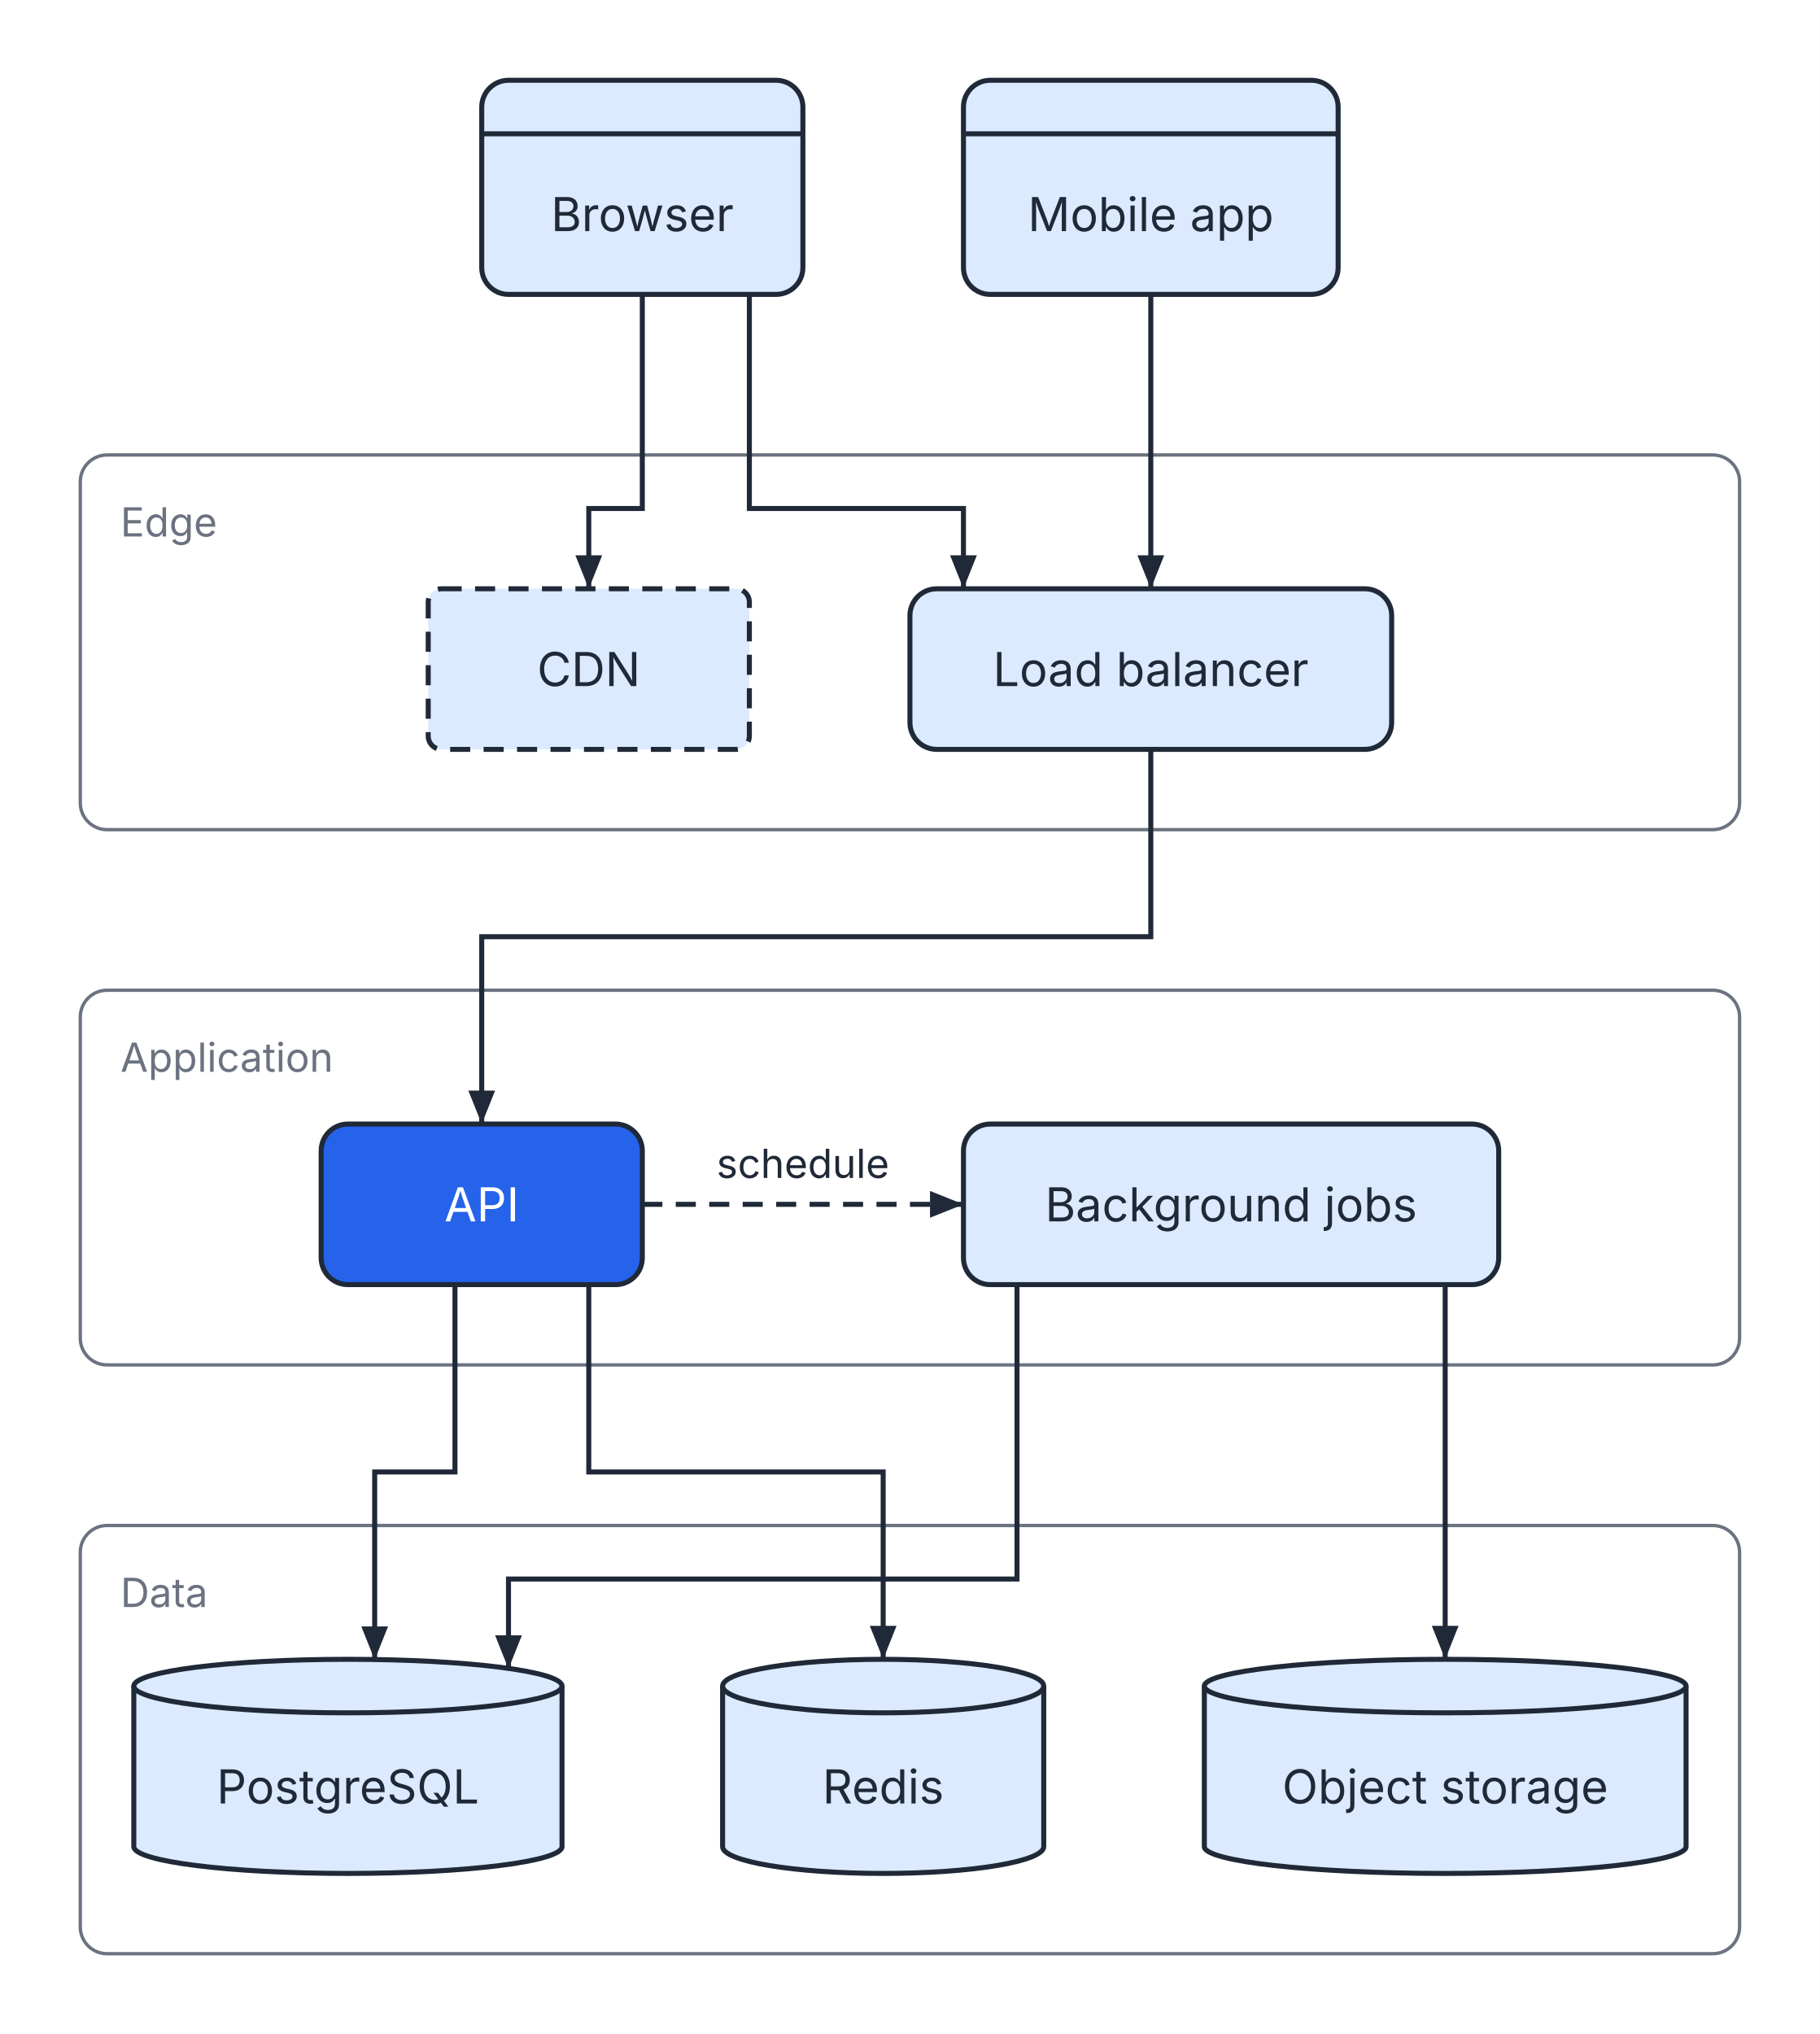
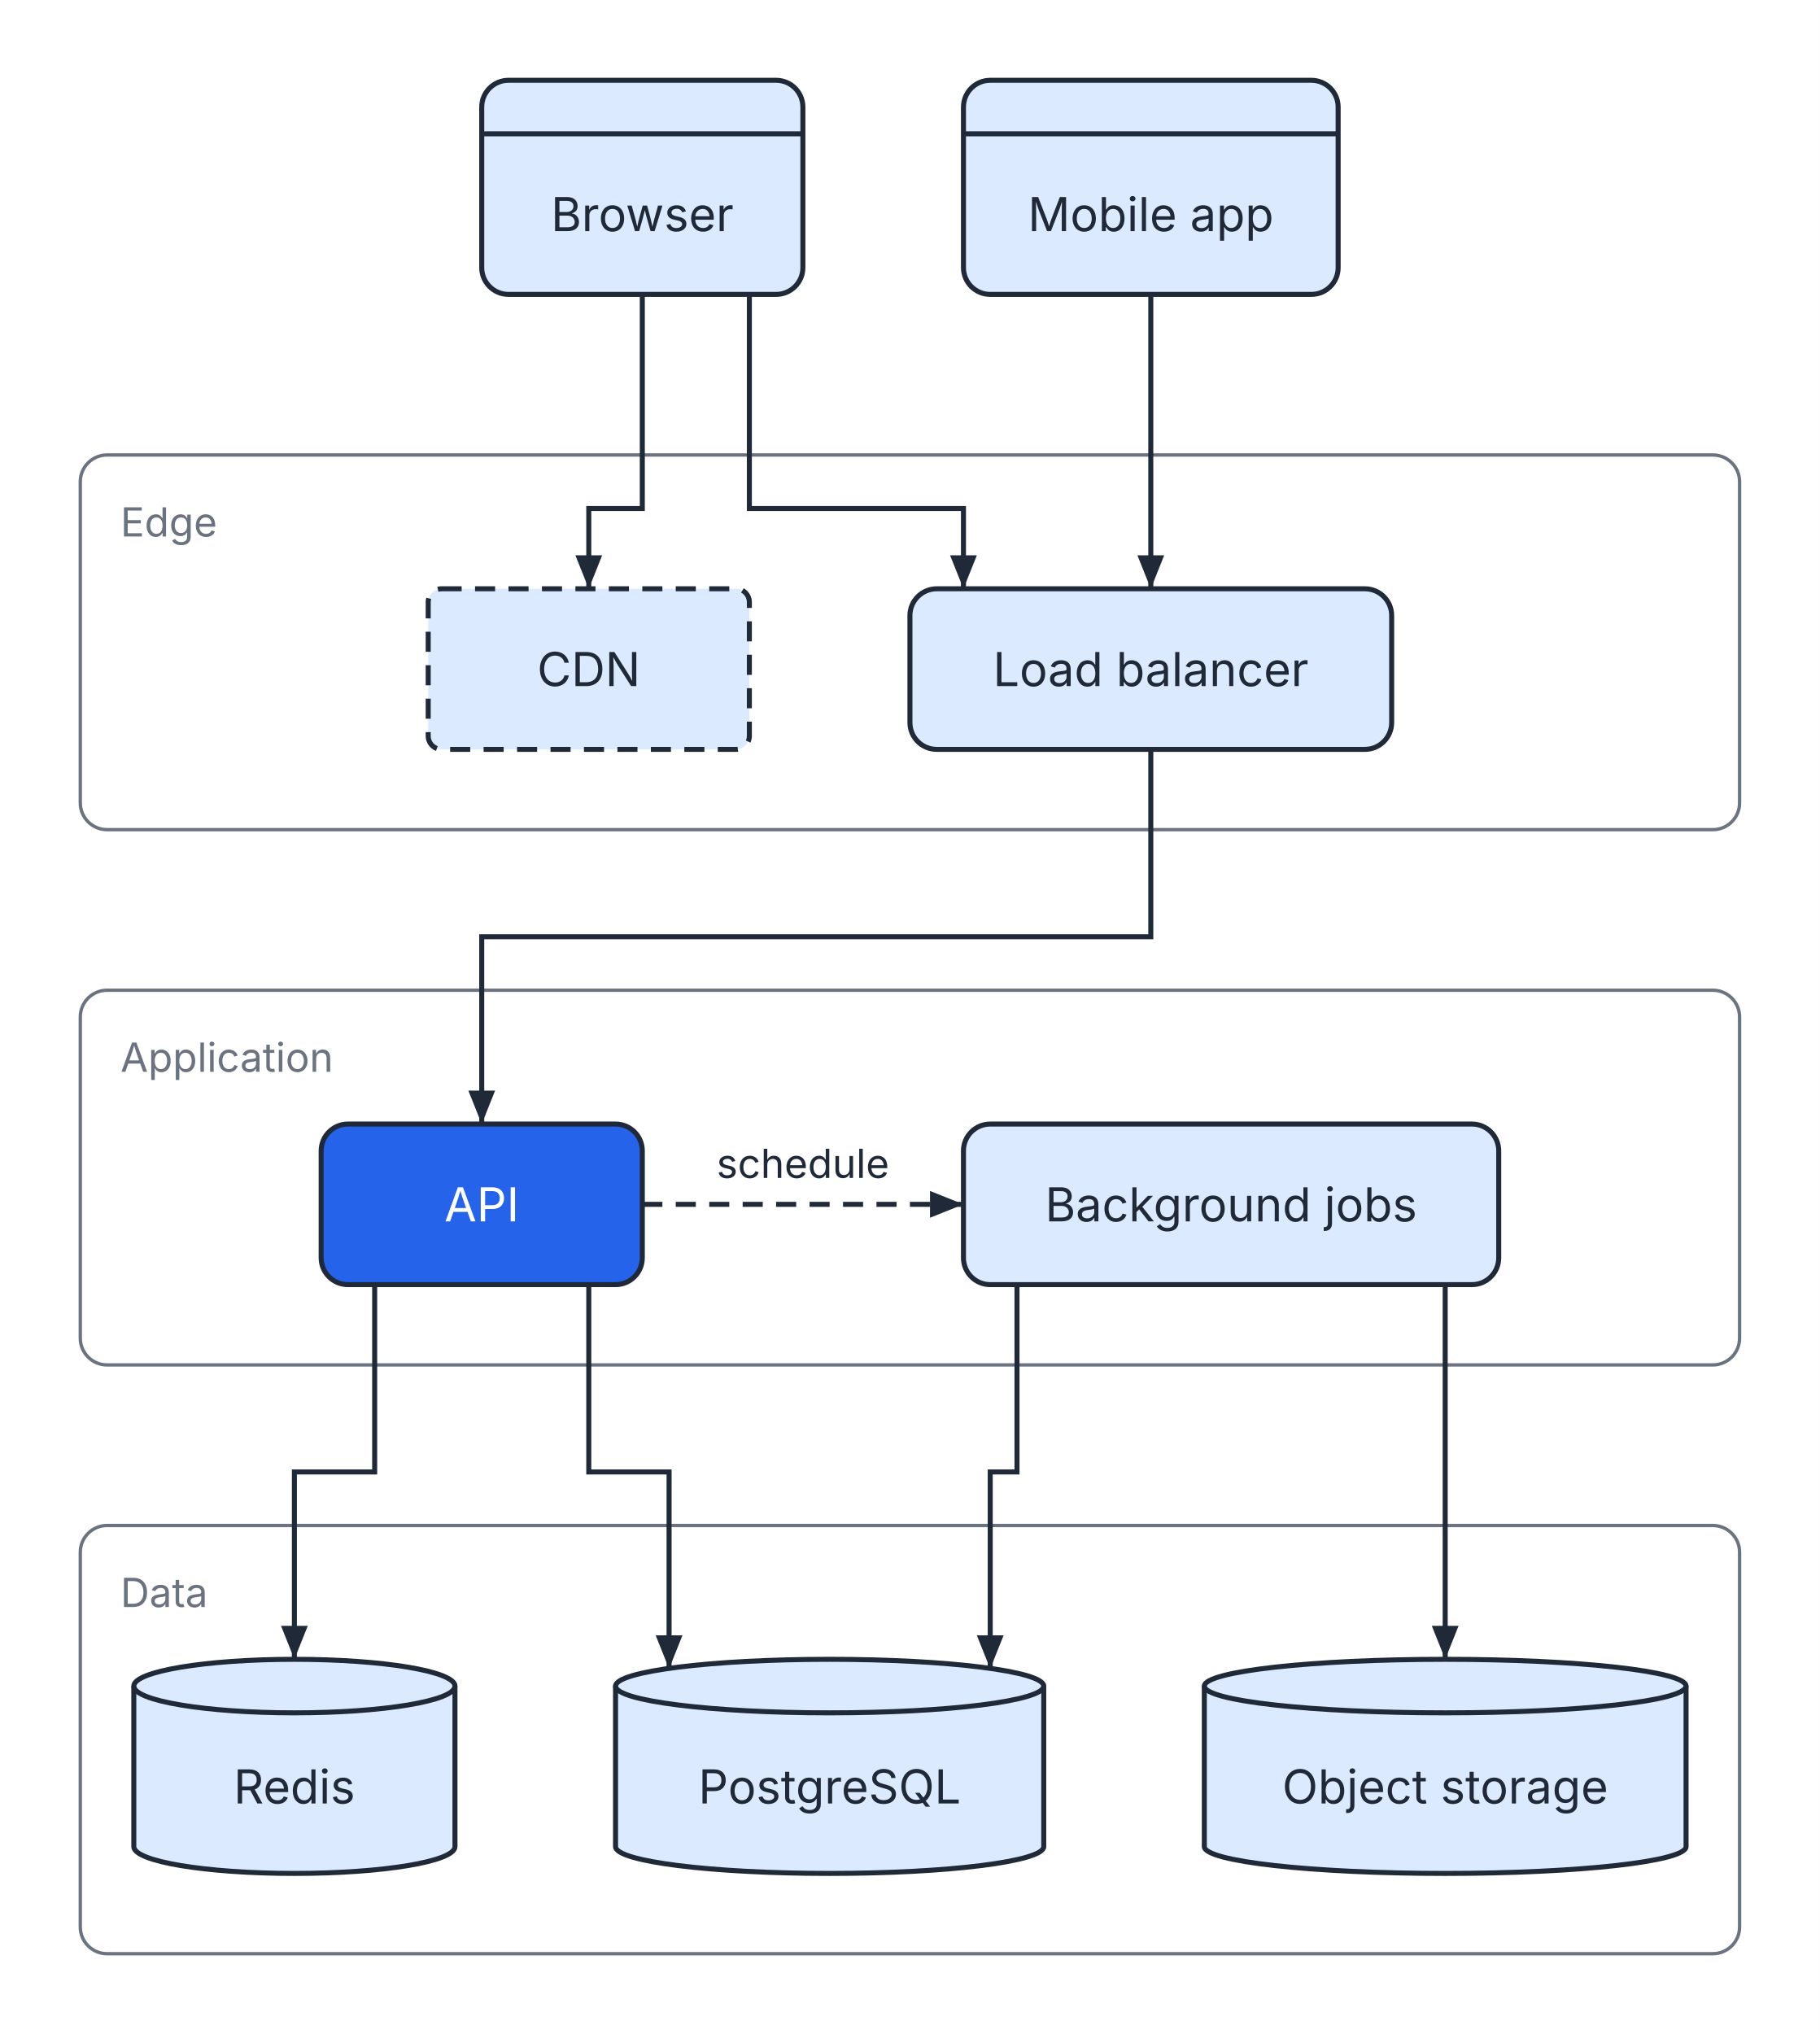
<svg xmlns="http://www.w3.org/2000/svg" viewBox="0 0 544 608" data-svgdog="1" font-family="Inter, sans-serif">
  <defs>
    <marker id="arrow" markerWidth="10" markerHeight="8" refX="10" refY="4" orient="auto" markerUnits="userSpaceOnUse">
      <path d="M0 0L10 4L0 8Z" fill="#1f2937" />
    </marker>
  </defs>
  <rect x="0" y="0" width="544" height="608" fill="#ffffff" />
  <g id="group-edge">
    <rect x="24" y="136" width="496" height="112" rx="8" fill="none" stroke="#6b7280" stroke-width="1" />
    <text x="36" y="160.37" font-size="12" fill="#6b7280">Edge</text>
  </g>
  <g id="group-app">
    <rect x="24" y="296" width="496" height="112" rx="8" fill="none" stroke="#6b7280" stroke-width="1" />
    <text x="36" y="320.37" font-size="12" fill="#6b7280">Application</text>
  </g>
  <g id="group-data">
    <rect x="24" y="456" width="496" height="128" rx="8" fill="none" stroke="#6b7280" stroke-width="1" />
    <text x="36" y="480.37" font-size="12" fill="#6b7280">Data</text>
  </g>
  <g id="node-browser">
    <rect x="144" y="24" width="96" height="64" rx="8" fill="#dbeafe" stroke="#1f2937" stroke-width="1.5" />
    <line x1="144" y1="40" x2="240" y2="40" stroke="#1f2937" stroke-width="1.5" />
    <text x="192" y="69.09" text-anchor="middle" font-size="14" fill="#1f2937">Browser</text>
  </g>
  <g id="node-mobile">
    <rect x="288" y="24" width="112" height="64" rx="8" fill="#dbeafe" stroke="#1f2937" stroke-width="1.5" />
    <line x1="288" y1="40" x2="400" y2="40" stroke="#1f2937" stroke-width="1.5" />
    <text x="344" y="69.09" text-anchor="middle" font-size="14" fill="#1f2937">Mobile app</text>
  </g>
  <g id="node-cdn">
    <rect x="128" y="176" width="96" height="48" rx="4" fill="#dbeafe" stroke="#1f2937" stroke-width="1.5" stroke-dasharray="6 4" />
    <text x="176" y="205.09" text-anchor="middle" font-size="14" fill="#1f2937">CDN</text>
  </g>
  <g id="node-lb">
    <rect x="272" y="176" width="144" height="48" rx="8" fill="#dbeafe" stroke="#1f2937" stroke-width="1.5" />
    <text x="344" y="205.09" text-anchor="middle" font-size="14" fill="#1f2937">Load balancer</text>
  </g>
  <g id="node-api">
    <rect x="96" y="336" width="96" height="48" rx="8" fill="#2563eb" stroke="#1f2937" stroke-width="1.5" />
    <text x="144" y="365.09" text-anchor="middle" font-size="14" fill="#ffffff">API</text>
  </g>
  <g id="node-jobs">
    <rect x="288" y="336" width="160" height="48" rx="8" fill="#dbeafe" stroke="#1f2937" stroke-width="1.5" />
    <text x="368" y="365.09" text-anchor="middle" font-size="14" fill="#1f2937">Background jobs</text>
  </g>
  <g id="node-pg">
-     <path d="M40 504 A64 8 0 0 1 168 504 L168 552 A64 8 0 0 1 40 552 Z" fill="#dbeafe" stroke="#1f2937" stroke-width="1.5" />
-     <path d="M40 504 A64 8 0 0 0 168 504" fill="none" stroke="#1f2937" stroke-width="1.5" />
-     <text x="104" y="539.09" text-anchor="middle" font-size="14" fill="#1f2937">PostgreSQL</text>
+     <path d="M184 504 A64 8 0 0 1 312 504 L312 552 A64 8 0 0 1 184 552 Z" fill="#dbeafe" stroke="#1f2937" stroke-width="1.5" />
+     <path d="M184 504 A64 8 0 0 0 312 504" fill="none" stroke="#1f2937" stroke-width="1.5" />
+     <text x="248" y="539.09" text-anchor="middle" font-size="14" fill="#1f2937">PostgreSQL</text>
  </g>
  <g id="node-redis">
-     <path d="M216 504 A48 8 0 0 1 312 504 L312 552 A48 8 0 0 1 216 552 Z" fill="#dbeafe" stroke="#1f2937" stroke-width="1.5" />
-     <path d="M216 504 A48 8 0 0 0 312 504" fill="none" stroke="#1f2937" stroke-width="1.5" />
-     <text x="264" y="539.09" text-anchor="middle" font-size="14" fill="#1f2937">Redis</text>
+     <path d="M40 504 A48 8 0 0 1 136 504 L136 552 A48 8 0 0 1 40 552 Z" fill="#dbeafe" stroke="#1f2937" stroke-width="1.5" />
+     <path d="M40 504 A48 8 0 0 0 136 504" fill="none" stroke="#1f2937" stroke-width="1.5" />
+     <text x="88" y="539.09" text-anchor="middle" font-size="14" fill="#1f2937">Redis</text>
  </g>
  <g id="node-files">
    <path d="M360 504 A72 8 0 0 1 504 504 L504 552 A72 8 0 0 1 360 552 Z" fill="#dbeafe" stroke="#1f2937" stroke-width="1.5" />
    <path d="M360 504 A72 8 0 0 0 504 504" fill="none" stroke="#1f2937" stroke-width="1.5" />
    <text x="432" y="539.09" text-anchor="middle" font-size="14" fill="#1f2937">Object storage</text>
  </g>
  <g id="edge-browser--cdn">
    <path d="M192 88 L192 152 L176 152 L176 176" fill="none" stroke="#1f2937" stroke-width="1.5" marker-end="url(#arrow)" />
  </g>
  <g id="edge-browser--lb">
    <path d="M224 88 L224 152 L288 152 L288 176" fill="none" stroke="#1f2937" stroke-width="1.5" marker-end="url(#arrow)" />
  </g>
  <g id="edge-mobile--lb">
    <path d="M344 88 L344 176" fill="none" stroke="#1f2937" stroke-width="1.5" marker-end="url(#arrow)" />
  </g>
  <g id="edge-lb--api">
    <path d="M344 224 L344 280 L144 280 L144 336" fill="none" stroke="#1f2937" stroke-width="1.5" marker-end="url(#arrow)" />
  </g>
  <g id="edge-api--pg">
-     <path d="M136 384 L136 440 L112 440 L112 496.18" fill="none" stroke="#1f2937" stroke-width="1.5" marker-end="url(#arrow)" />
+     <path d="M176 384 L176 440 L200 440 L200 498.84" fill="none" stroke="#1f2937" stroke-width="1.5" marker-end="url(#arrow)" />
  </g>
  <g id="edge-api--redis">
-     <path d="M176 384 L176 440 L264 440 L264 496" fill="none" stroke="#1f2937" stroke-width="1.5" marker-end="url(#arrow)" />
+     <path d="M112 384 L112 440 L88 440 L88 496" fill="none" stroke="#1f2937" stroke-width="1.5" marker-end="url(#arrow)" />
  </g>
  <g id="edge-jobs--pg">
-     <path d="M304 384 L304 472 L152 472 L152 498.84" fill="none" stroke="#1f2937" stroke-width="1.5" marker-end="url(#arrow)" />
+     <path d="M304 384 L304 440 L296 440 L296 498.84" fill="none" stroke="#1f2937" stroke-width="1.5" marker-end="url(#arrow)" />
  </g>
  <g id="edge-jobs--files">
    <path d="M432 384 L432 496" fill="none" stroke="#1f2937" stroke-width="1.5" marker-end="url(#arrow)" />
  </g>
  <g id="edge-api--jobs">
    <path d="M192 360 L288 360" fill="none" stroke="#1f2937" stroke-width="1.5" stroke-dasharray="6 4" marker-end="url(#arrow)" />
    <text x="240" y="352.11" text-anchor="middle" font-size="12" fill="#1f2937">schedule</text>
  </g>
</svg>
